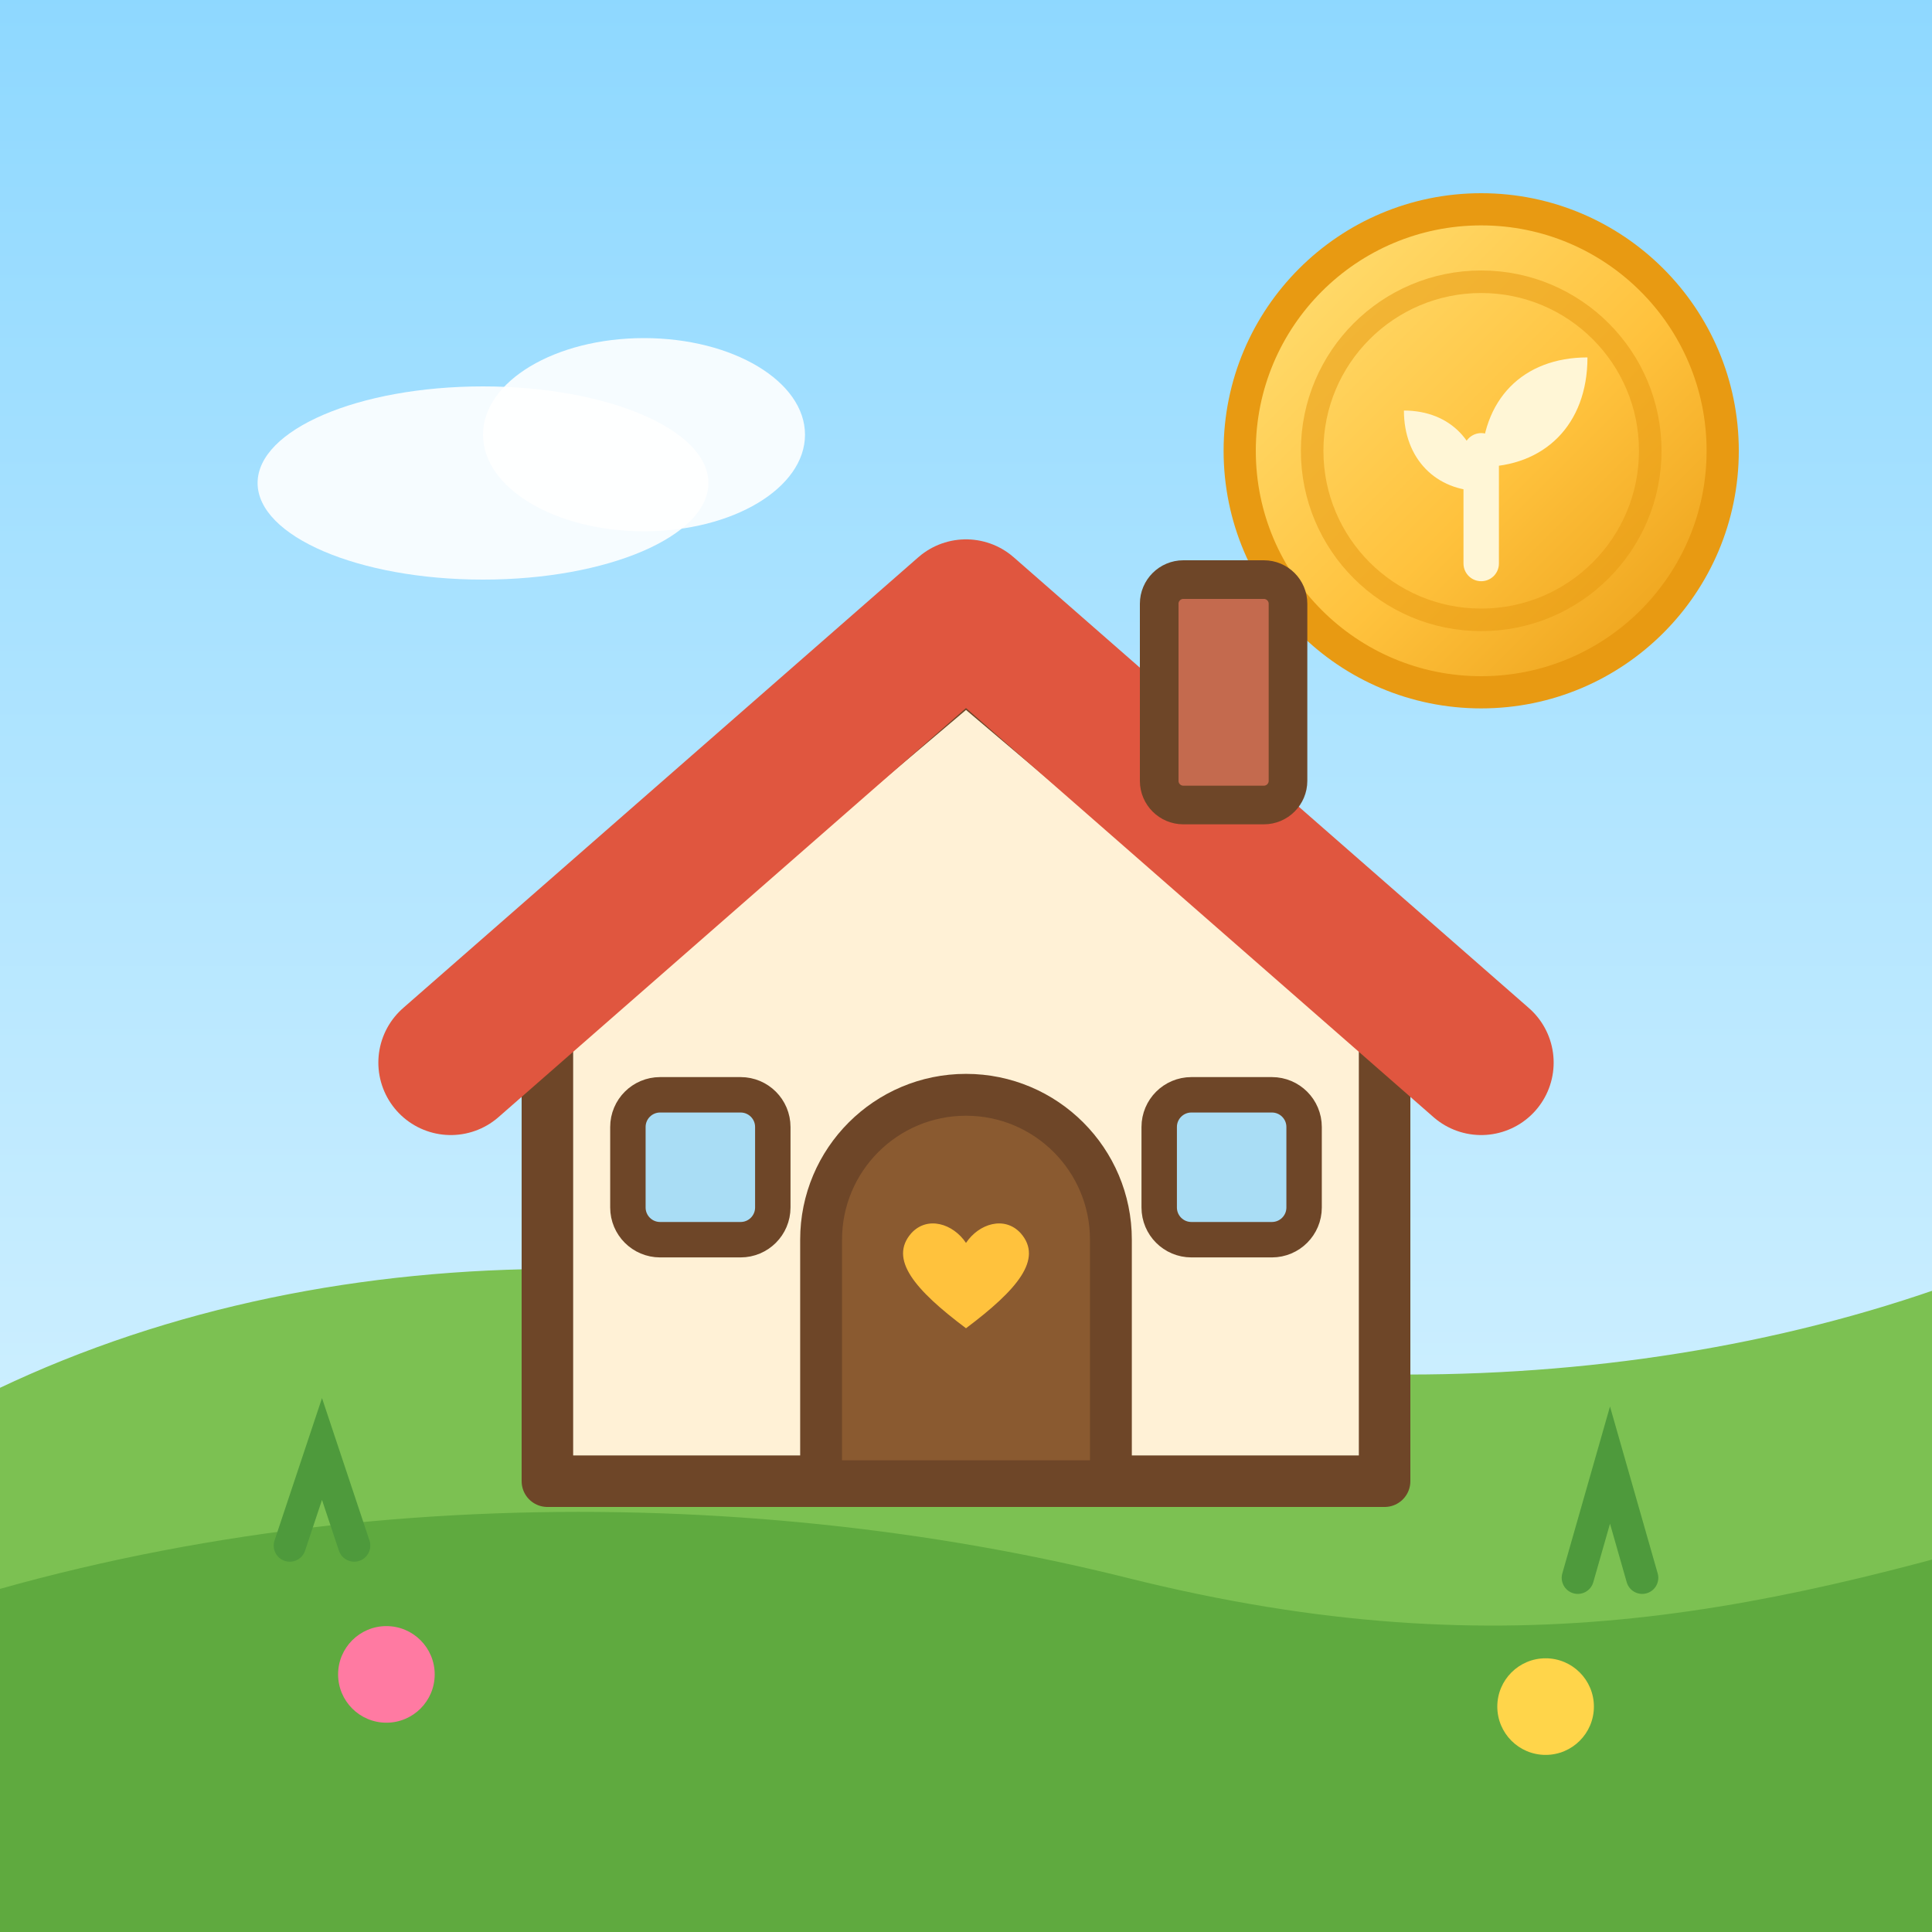
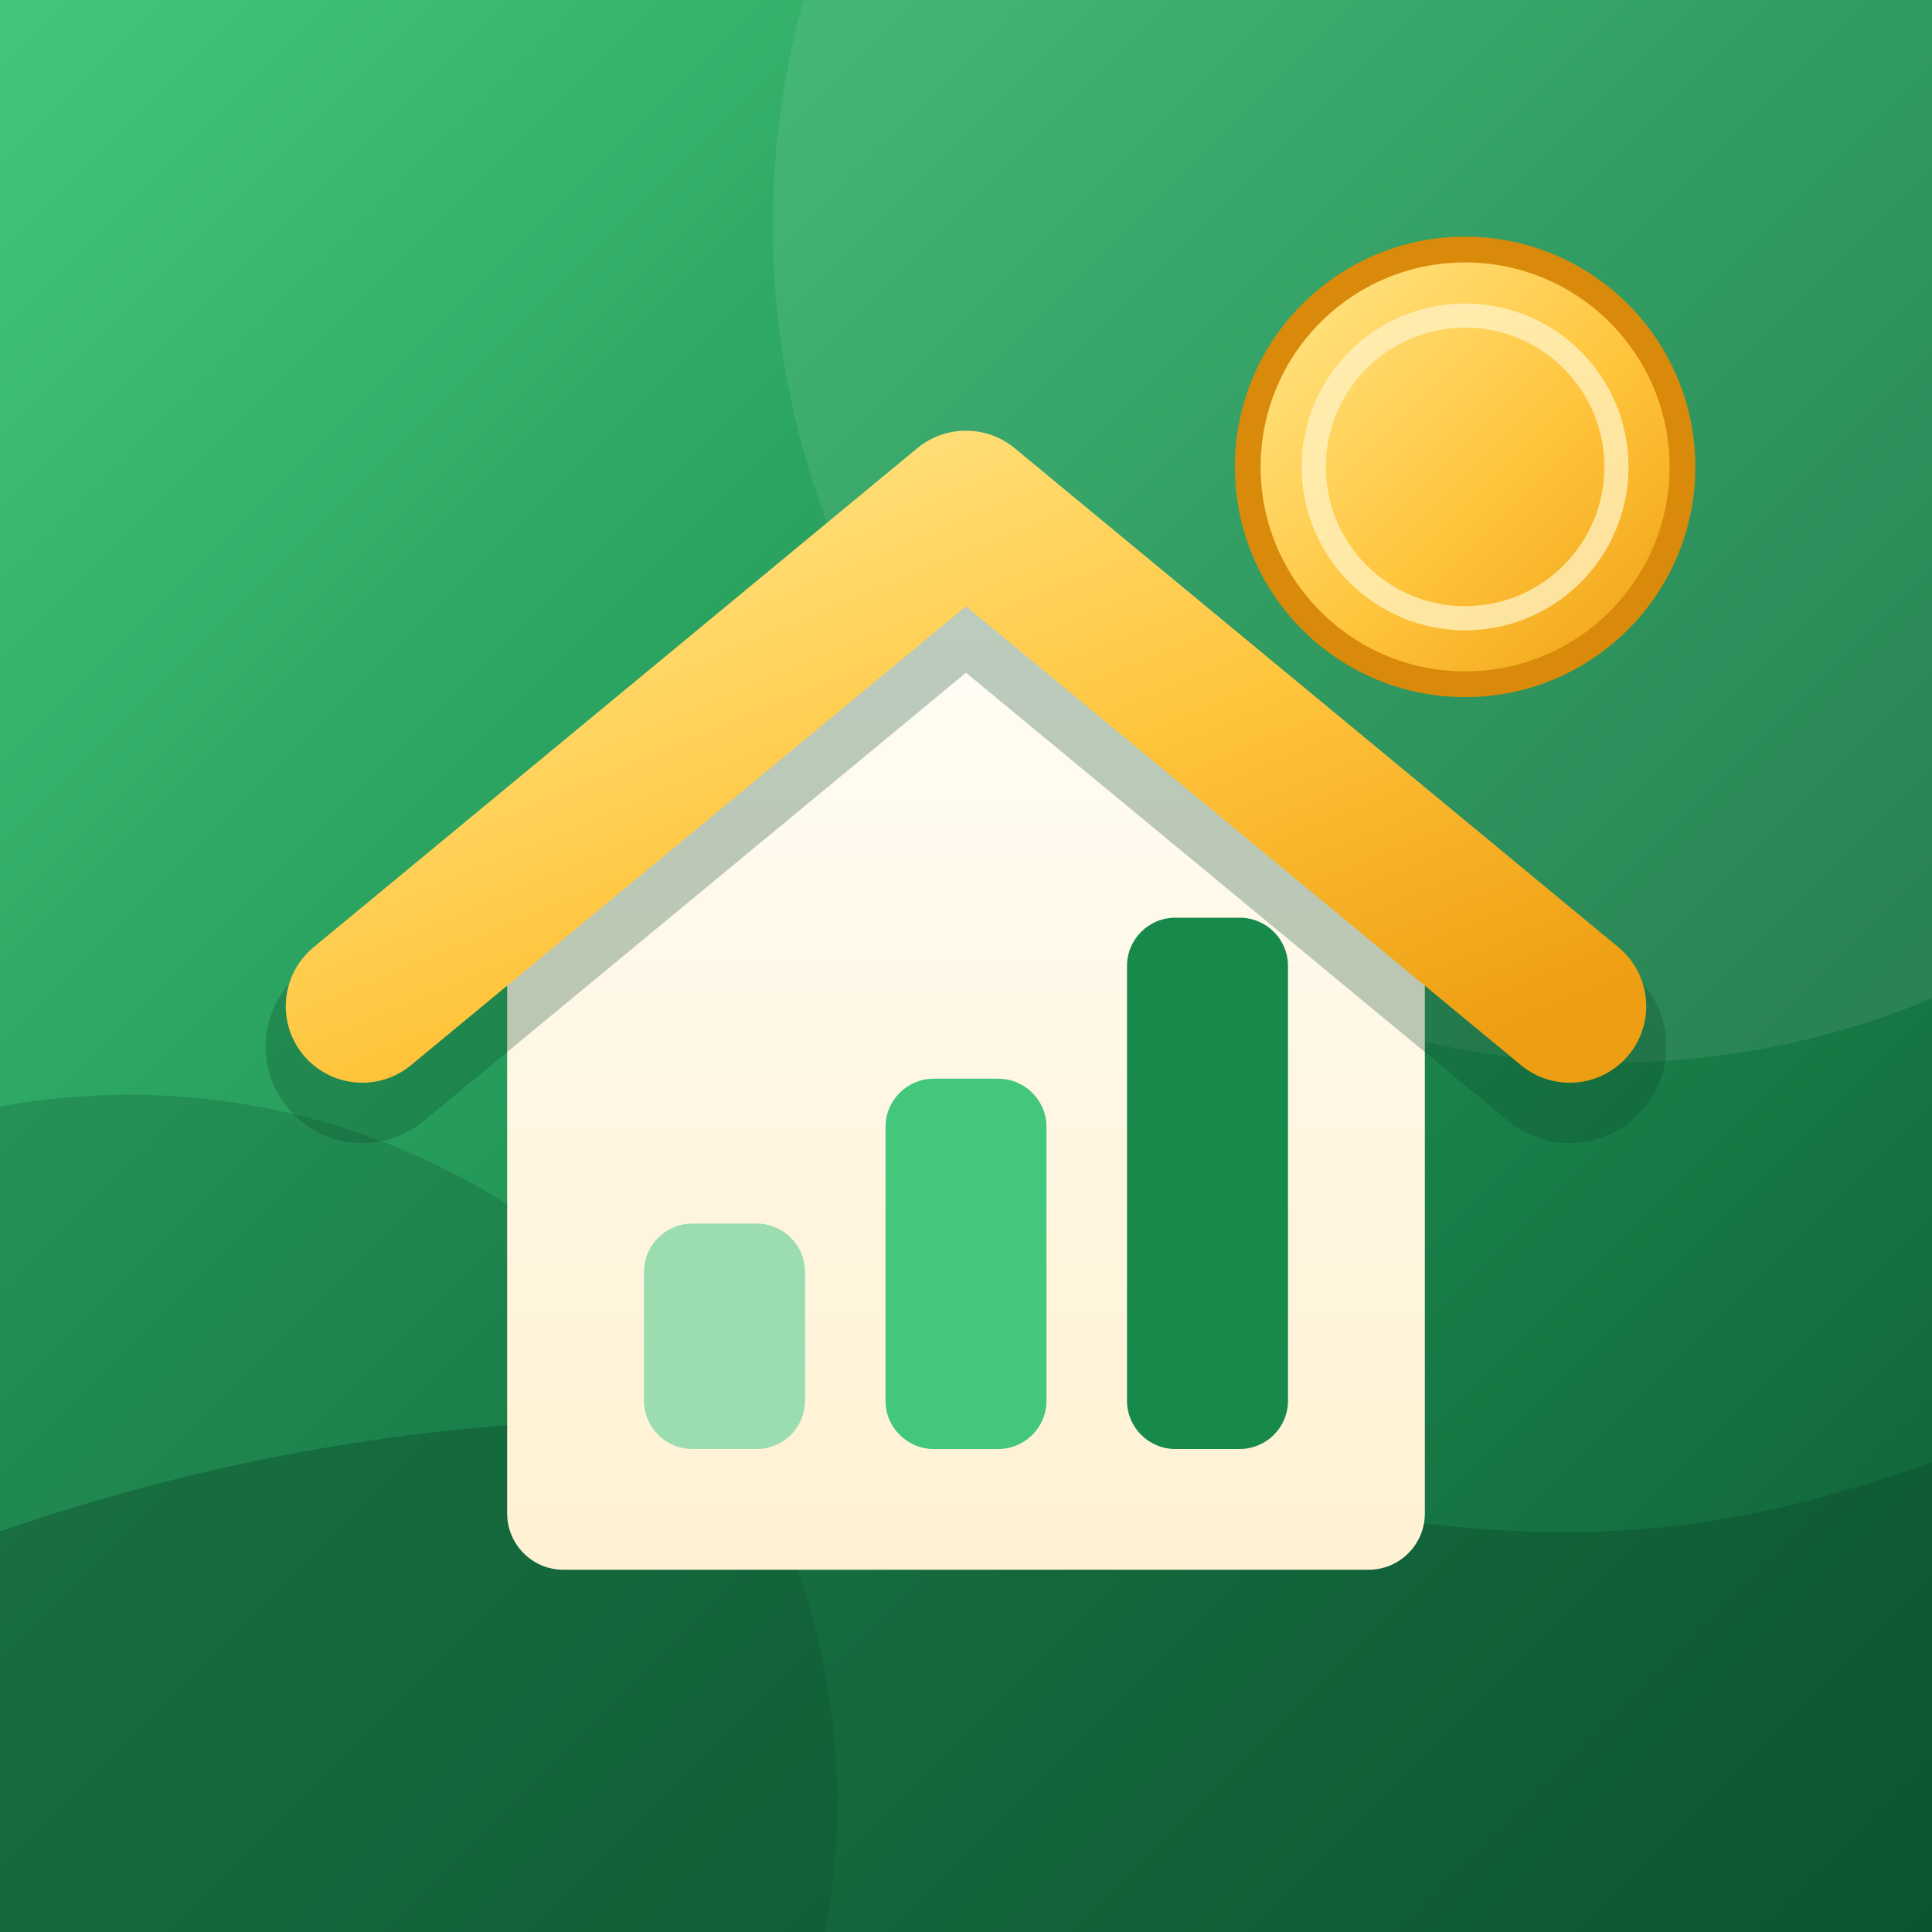
<svg xmlns="http://www.w3.org/2000/svg" viewBox="0 0 120 120" width="1024" height="1024" aria-hidden="true">
  <defs>
-     <linearGradient id="ff-gold" x1="0" y1="0" x2="1" y2="1">
-       <stop offset="0" stop-color="#FFE27A" />
-       <stop offset=".55" stop-color="#FFC23D" />
-       <stop offset="1" stop-color="#E89A12" />
+     <linearGradient id="ffi-bg" x1="0" y1="0" x2="1" y2="1">
+       <stop offset="0" stop-color="#43C77C" />
+       <stop offset=".5" stop-color="#1F9254" />
+       <stop offset="1" stop-color="#0E5C34" />
    </linearGradient>
-     <linearGradient id="lg-sky" x1="0" y1="0" x2="0" y2="1">
-       <stop offset="0" stop-color="#8ED8FF" />
-       <stop offset="1" stop-color="#E3F7FF" />
+     <linearGradient id="ffi-gold" x1="0" y1="0" x2="1" y2="1">
+       <stop offset="0" stop-color="#FFE98F" />
+       <stop offset=".55" stop-color="#FFC53D" />
+       <stop offset="1" stop-color="#EE9E12" />
    </linearGradient>
-     <clipPath id="lg-clip">
-       <rect width="120" height="120" rx="0" />
-     </clipPath>
+     <linearGradient id="ffi-wall" x1="0" y1="0" x2="0" y2="1">
+       <stop offset="0" stop-color="#FFFDF6" />
+       <stop offset="1" stop-color="#FFF1D2" />
+     </linearGradient>
  </defs>
-   <g clip-path="url(#lg-clip)">
-     <rect width="120" height="120" fill="url(#lg-sky)" />
-     <circle cx="92" cy="28" r="15" fill="url(#ff-gold)" stroke="#E89A12" stroke-width="2" />
-     <circle cx="92" cy="28" r="10.5" fill="none" stroke="#E89A12" stroke-width="1.4" opacity=".55" />
-     <path d="M92 35v-7" stroke="#FFF6D6" stroke-width="2.2" stroke-linecap="round" />
-     <path d="M92 29c0-4.2 2.6-6.8 6.6-6.8 0 4.2-2.7 6.8-6.6 6.8z" fill="#FFF6D6" />
-     <path d="M92 30.5c0-3-1.9-5-4.8-5 0 3 2 5 4.8 5z" fill="#FFF6D6" />
-     <ellipse cx="30" cy="30" rx="14" ry="6" fill="#fff" opacity=".9" />
-     <ellipse cx="40" cy="27" rx="10" ry="6" fill="#fff" opacity=".9" />
-     <path d="M-10 92c20-14 46-16 70-10s50 4 70-6v50H-10z" fill="#7CC152" />
-     <path d="M-10 102c26-10 56-10 80-4s40 2 60-4v40H-10z" fill="#5FAA3F" />
-     <path d="M34 92V64l26-22 26 22v28z" fill="#FFF1D6" stroke="#6E4628" stroke-width="3.2" stroke-linejoin="round" />
-     <path d="M28 66l32-28 32 28" fill="none" stroke="#E0563F" stroke-width="9" stroke-linecap="round" stroke-linejoin="round" />
-     <path d="M51 92V77a9 9 0 0 1 18 0v15z" fill="#8A5A30" stroke="#6E4628" stroke-width="2.6" />
-     <path d="M60 82.5c-3.2-2.4-4.8-4.3-3.4-5.9 1-1.1 2.6-.6 3.4.6.8-1.2 2.4-1.7 3.4-.6 1.4 1.6-.2 3.5-3.4 5.9z" fill="#FFC23D" />
-     <rect x="39" y="68" width="9" height="9" rx="2" fill="#A9DDF5" stroke="#6E4628" stroke-width="2.2" />
-     <rect x="72" y="68" width="9" height="9" rx="2" fill="#A9DDF5" stroke="#6E4628" stroke-width="2.2" />
-     <rect x="72" y="36" width="8" height="14" rx="1.5" fill="#C46A4E" stroke="#6E4628" stroke-width="2.4" />
-     <path d="M18 96l2-6 2 6M98 98l2-7 2 7" stroke="#4E9A3C" stroke-width="2" fill="none" stroke-linecap="round" />
-     <circle cx="24" cy="104" r="3" fill="#FF7AA2" />
-     <circle cx="96" cy="106" r="3" fill="#FFD54A" />
+   <g>
+     <rect width="120" height="120" fill="url(#ffi-bg)" />
+     <circle cx="100" cy="14" r="52" fill="#fff" opacity=".08" />
+     <circle cx="8" cy="112" r="44" fill="#0A4024" opacity=".22" />
+     <path d="M-10 99c30-13 58-13 84-7s36 3 56-5v43H-10z" fill="#0B4A2A" opacity=".42" />
+     <circle cx="91" cy="29" r="13.5" fill="url(#ffi-gold)" stroke="#D98A0A" stroke-width="1.6" />
+     <circle cx="91" cy="29" r="9.4" fill="none" stroke="#FFF3C4" stroke-width="1.5" opacity=".75" />
+     <path d="M31.5 94V61l28.5-23.5L88.5 61v33a3.5 3.5 0 0 1-3.5 3.5H35a3.5 3.5 0 0 1-3.5-3.5z" fill="url(#ffi-wall)" />
+     <path d="M22.5 62.5L60 31.5l37.5 31" fill="none" stroke="#0B4A2A" stroke-opacity=".28" stroke-width="12" stroke-linecap="round" stroke-linejoin="round" transform="translate(0 2.5)" />
+     <path d="M22.5 62.5L60 31.5l37.5 31" fill="none" stroke="url(#ffi-gold)" stroke-width="9.5" stroke-linecap="round" stroke-linejoin="round" />
+     <rect x="40" y="76" width="10" height="14" rx="3" fill="#9BDDB1" />
+     <rect x="55" y="67" width="10" height="23" rx="3" fill="#43C77C" />
+     <rect x="70" y="57" width="10" height="33" rx="3" fill="#178A4B" />
  </g>
</svg>
